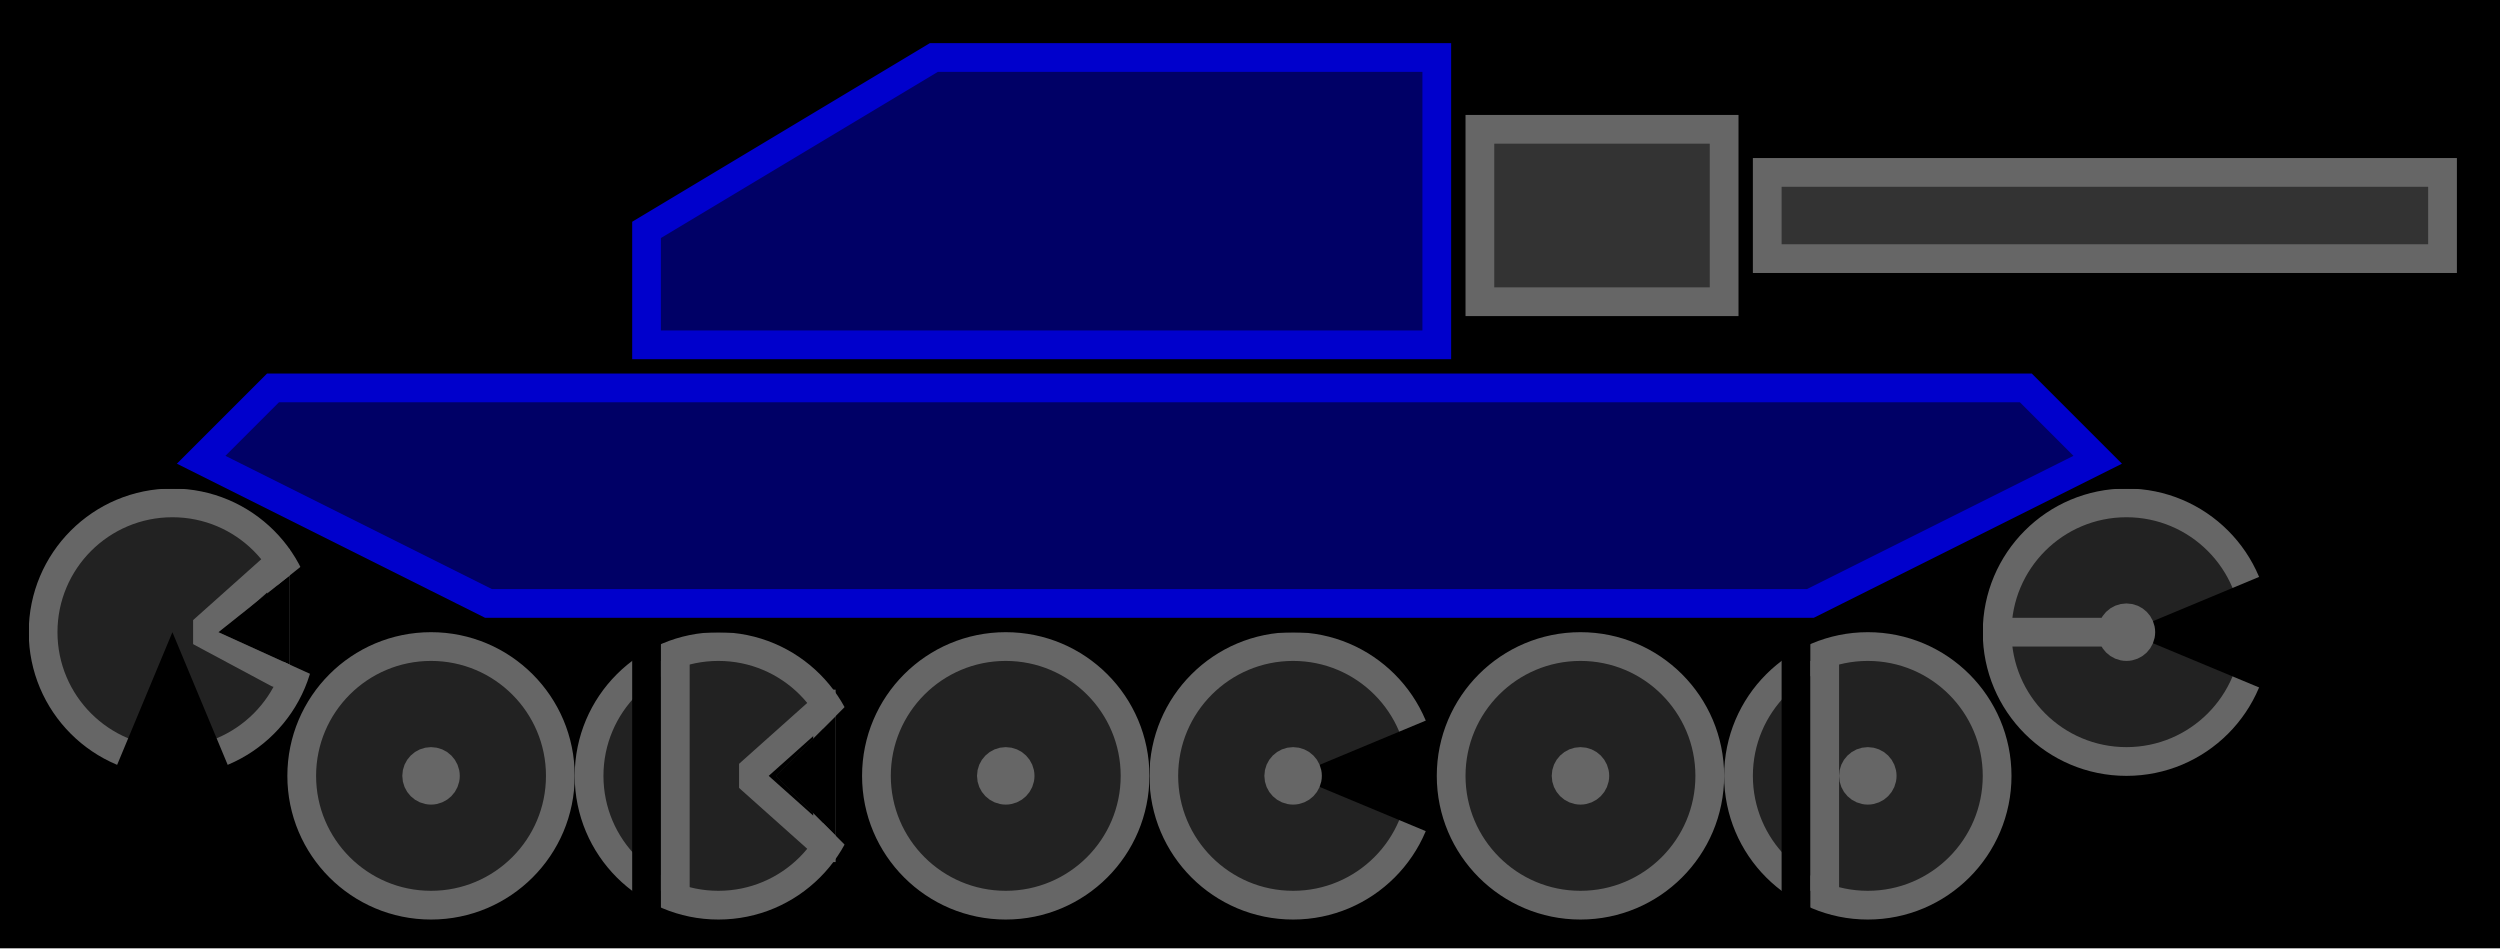
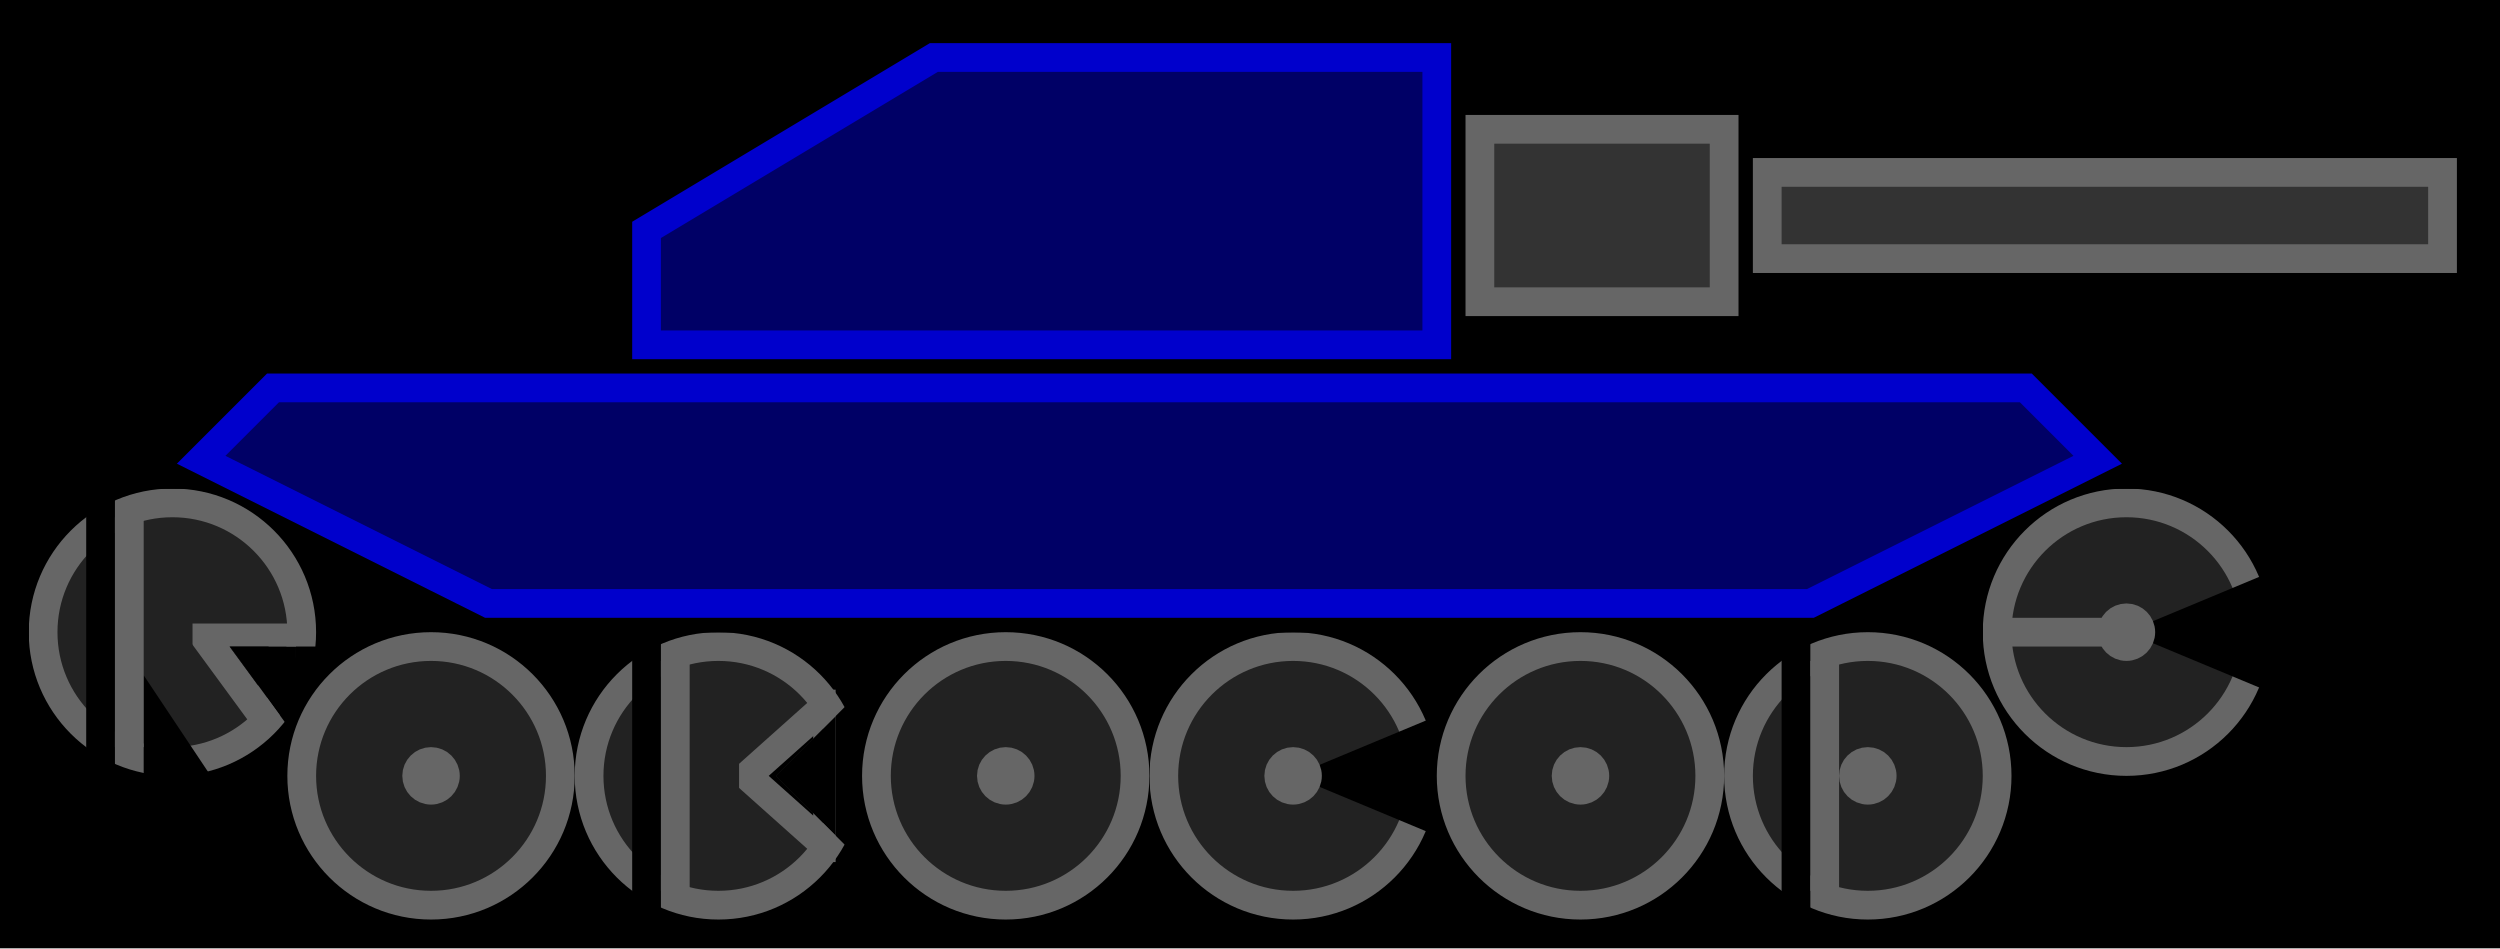
<svg xmlns="http://www.w3.org/2000/svg" xmlns:xlink="http://www.w3.org/1999/xlink" version="1.1" width="870" height="330">
  <rect x="0" y="0" width="100%" height="100%" fill="black" />
  <g>
    <polygon fill="#006" stroke-width="10" stroke="#00C" points="225,120 225,80 325,20 500,20 500,120" />
    <polygon fill="#333" stroke-width="10" stroke="#666" points="515,105 515,45 600,45 600,105" />
    <polygon fill="#333" stroke-width="10" stroke="#666" points="615,90 615,60 850,60 850,90" />
    <polygon fill="#006" stroke-width="10" stroke="#00C" points="95,135 70,160 170,210 630,210 730,160 705,135" />
    <use transform="translate(10, 170)" xlink:href="#letter-r" />
    <use transform="translate(100, 220)" xlink:href="#letter-o" />
    <use transform="translate(200, 220)" xlink:href="#letter-b" />
    <use transform="translate(300, 220)" xlink:href="#letter-o" />
    <use transform="translate(400, 220)" xlink:href="#letter-c" />
    <use transform="translate(500, 220)" xlink:href="#letter-o" />
    <use transform="translate(600, 220)" xlink:href="#letter-d" />
    <use transform="translate(690, 170)" xlink:href="#letter-e" />
  </g>
  <defs>
    <symbol id="letter-r">
      <circle cx="50" cy="50" r="45" stroke="#666" stroke-width="10" fill="#222" mask="url(#r_hole)" />
-       <polygon stroke="#666" stroke-width="10" points="60,50 88,25 88,65" mask="url(#r_hole)" />
+       <polygon stroke="#666" stroke-width="10" points="60,50 90,50 82,80" mask="url(#r_hole)" />
+       <rect x="20" y="0" width="10" height="100" />
+       <rect x="30" y="10" width="10" height="80" fill="#666" />
    </symbol>
    <mask id="r_hole">
      <rect width="100%" height="100%" fill="white" />
-       <polygon points="66,50 110,15 110,70" />
-       <polygon points="25,110 50,50, 75,110" />
+       <polygon points="70,55 100,55 110,110" />
+       <polygon points="40,110 40,65, 70,110" />
    </mask>
    <symbol id="letter-o">
      <circle cx="50" cy="50" r="45" stroke="#666" stroke-width="10" fill="#222" />
      <circle cx="50" cy="50" r="5" stroke="#666" stroke-width="10" />
    </symbol>
    <symbol id="letter-b">
      <circle cx="50" cy="50" r="45" stroke="#666" stroke-width="10" fill="#222" mask="url(#b_hole)" />
      <polygon stroke="#666" stroke-width="10" points="60,50 88,25 88,75" mask="url(#b_hole)" />
      <rect x="20" y="0" width="10" height="100" />
      <rect x="30" y="10" width="10" height="80" fill="#666" />
    </symbol>
    <mask id="b_hole">
      <rect width="100%" height="100%" fill="white" />
      <polygon points="70,50 110,10 110,90" />
    </mask>
    <symbol id="letter-c">
      <circle cx="50" cy="50" r="45" stroke="#666" stroke-width="10" fill="#222" mask="url(#c_hole)" />
      <circle cx="50" cy="50" r="5" stroke="#666" stroke-width="10" />
    </symbol>
    <mask id="c_hole">
      <rect width="100%" height="100%" fill="white" />
      <polygon points="50,50 110,25 110,75" />
    </mask>
    <symbol id="letter-d">
      <circle cx="50" cy="50" r="45" stroke="#666" stroke-width="10" fill="#222" />
      <rect x="20" y="0" width="10" height="100" />
      <rect x="30" y="10" width="10" height="80" fill="#666" />
      <circle cx="50" cy="50" r="5" stroke="#666" stroke-width="10" />
    </symbol>
    <symbol id="letter-e">
      <circle cx="50" cy="50" r="45" stroke="#666" stroke-width="10" fill="#222" mask="url(#c_hole)" />
      <line x1="5" y1="50" x2="50" y2="50" stroke="#666" stroke-width="10" />
      <circle cx="50" cy="50" r="5" stroke="#666" stroke-width="10" />
    </symbol>
  </defs>
</svg>
